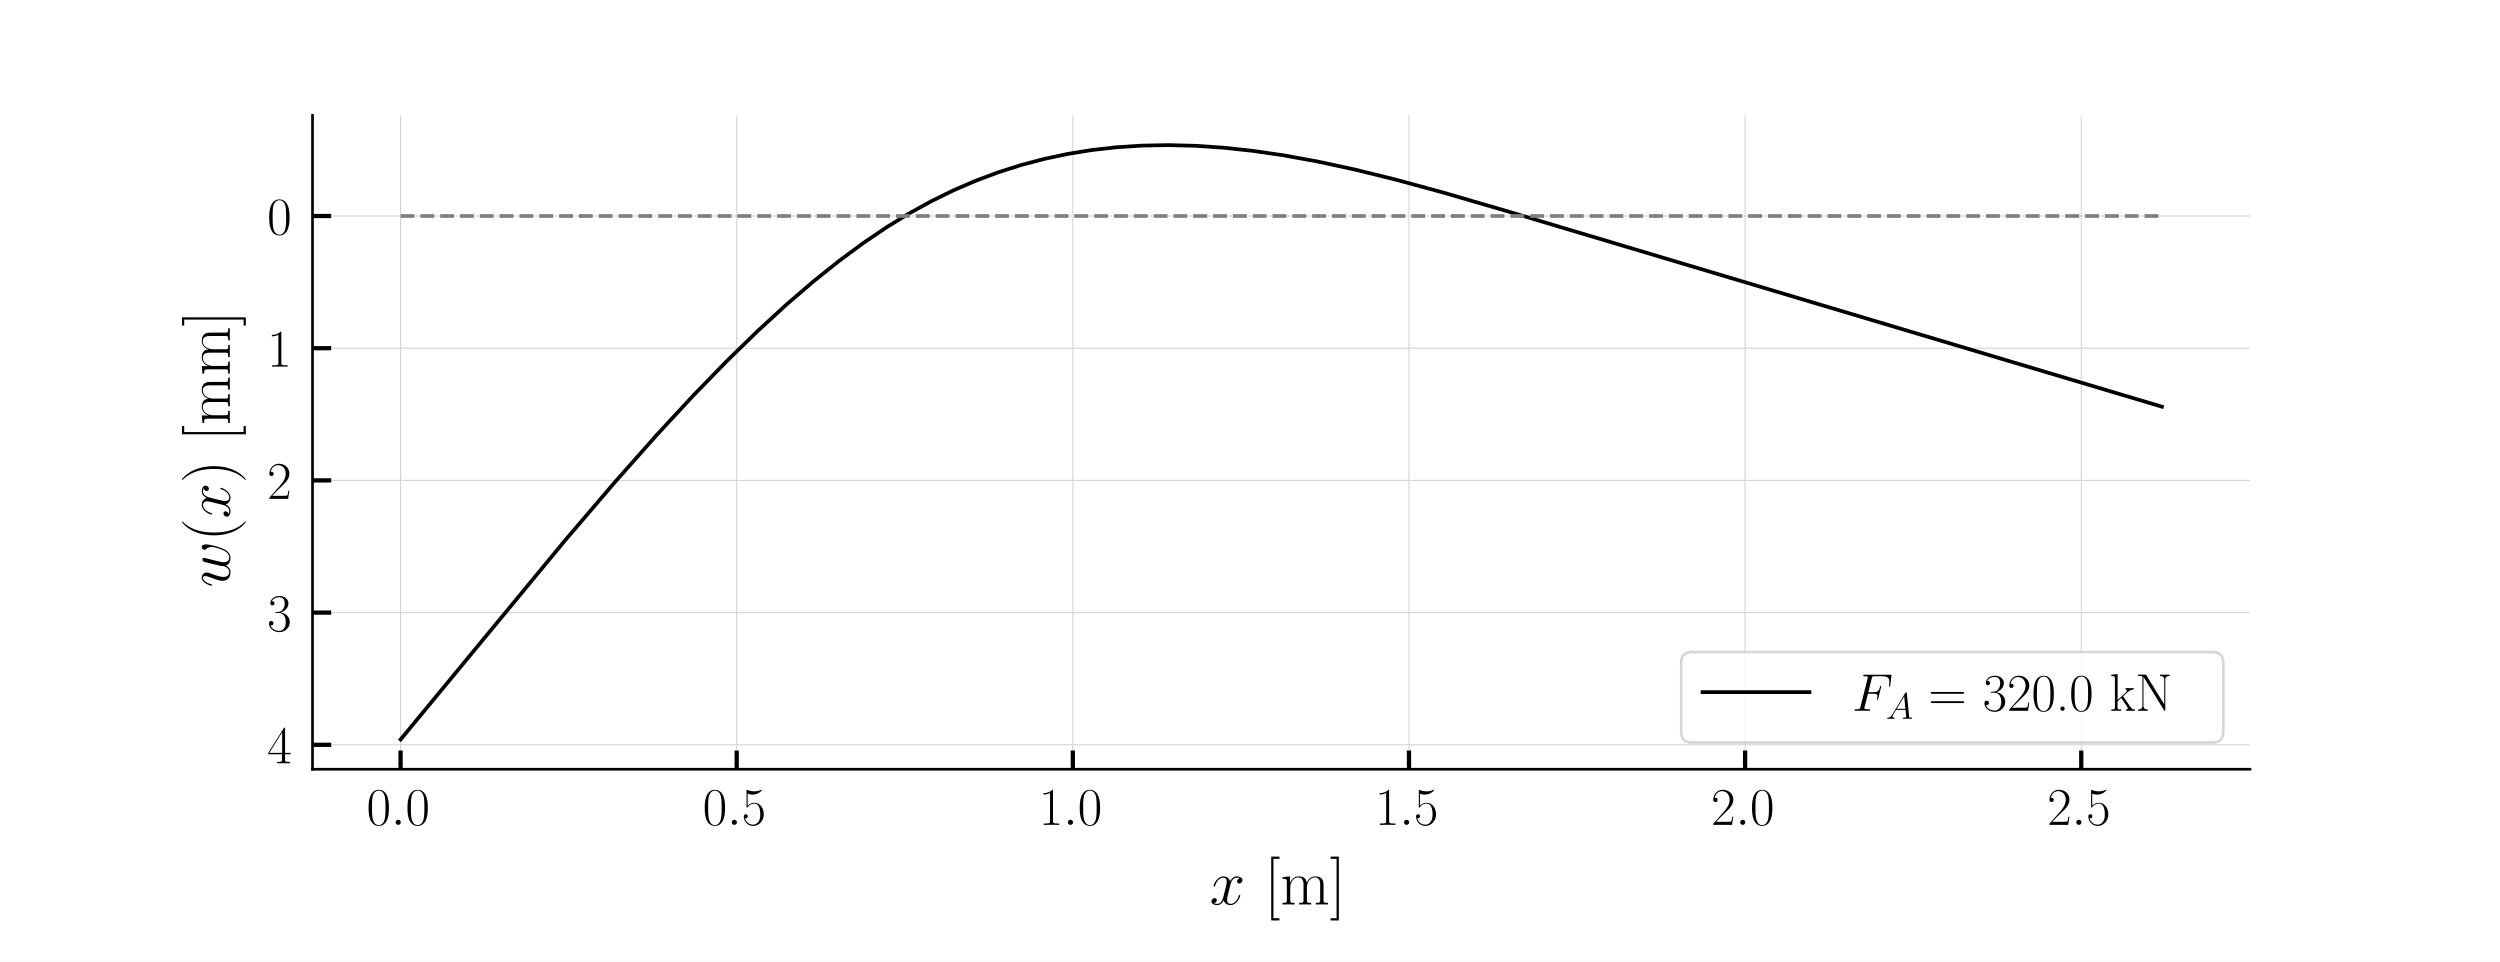
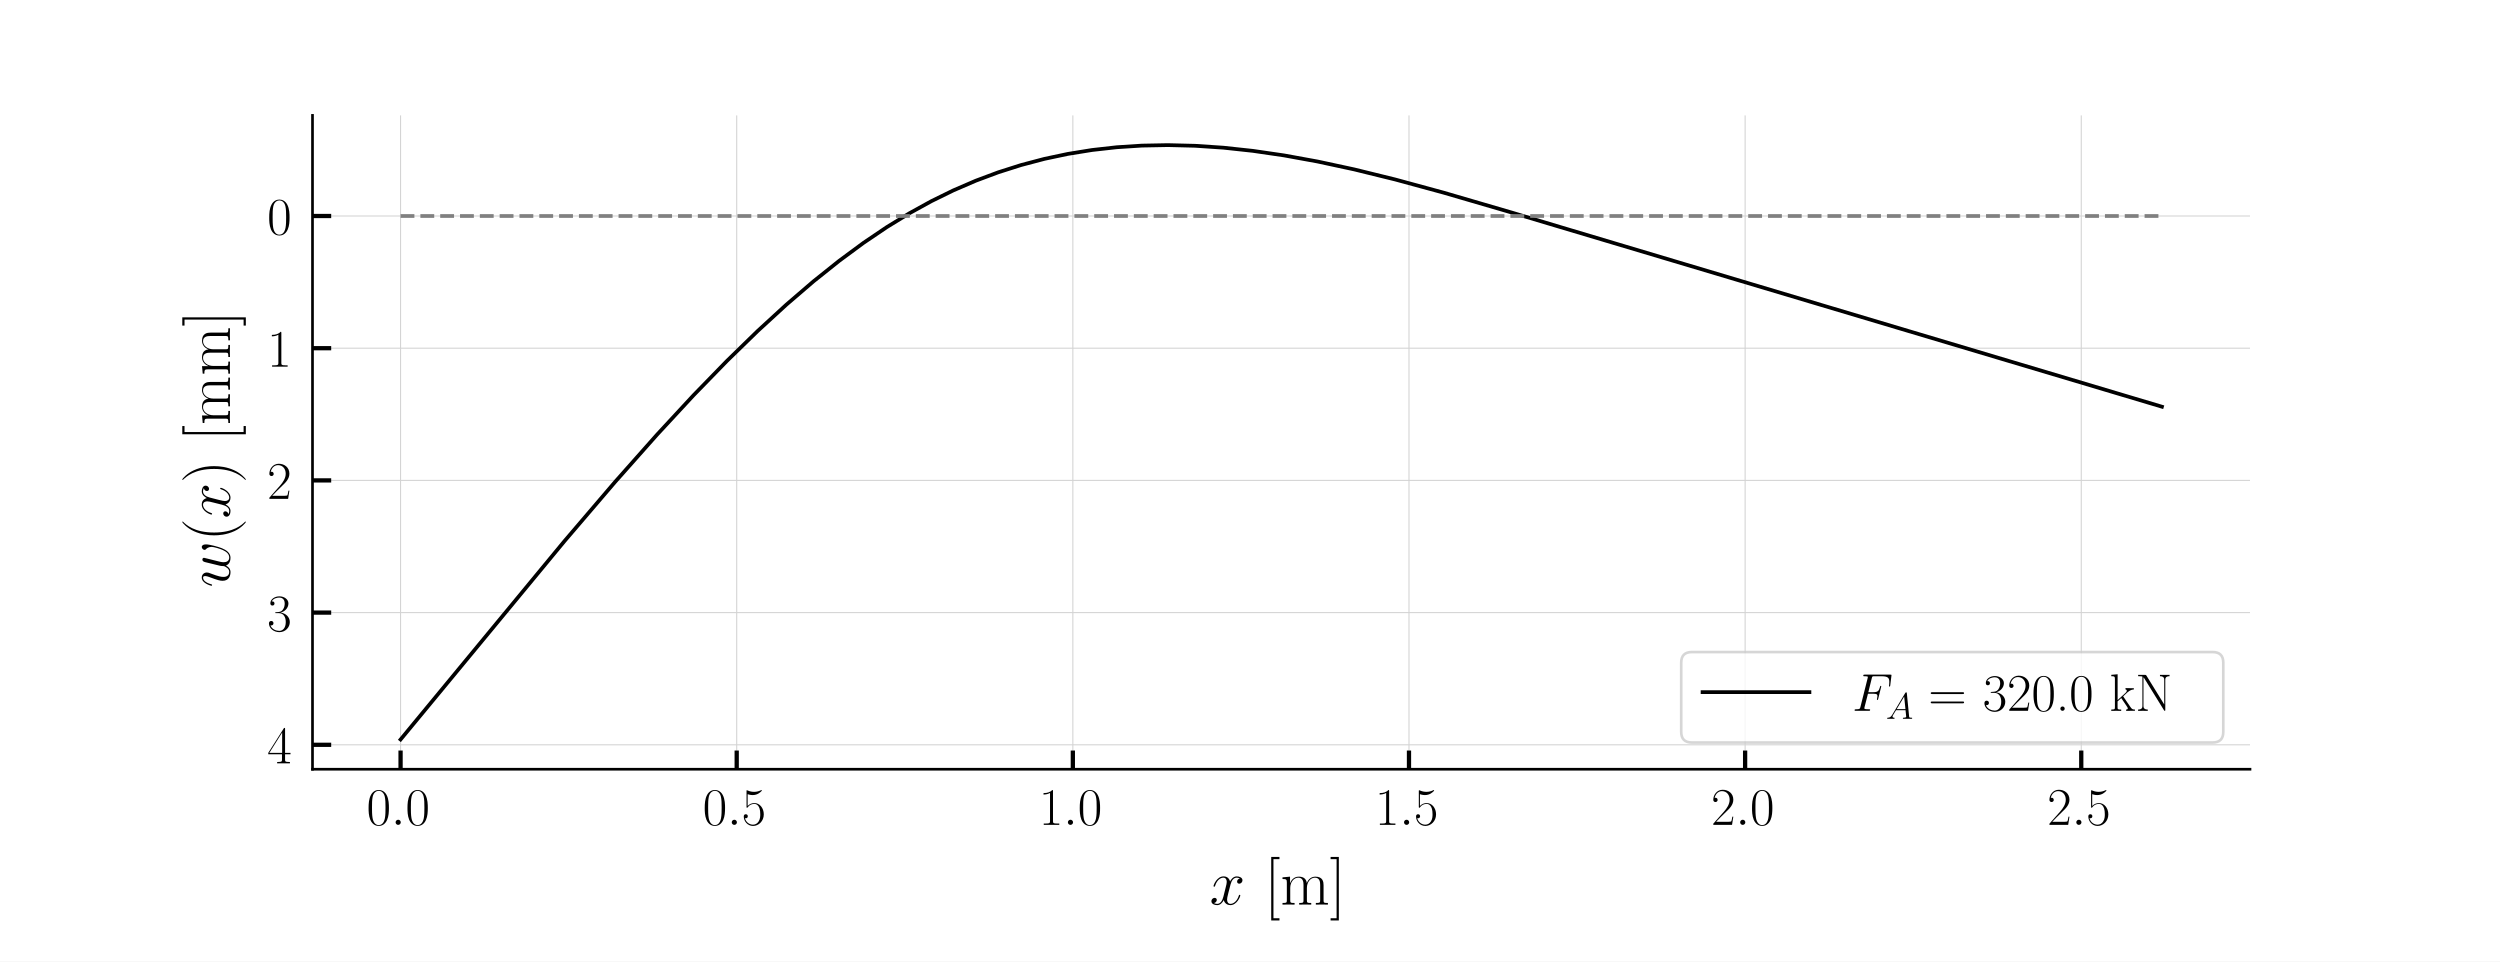
<svg xmlns="http://www.w3.org/2000/svg" xmlns:xlink="http://www.w3.org/1999/xlink" width="468pt" height="180pt" viewBox="0 0 468 180" version="1.1">
  <defs>
    <style type="text/css">*{stroke-linejoin: round; stroke-linecap: butt}</style>
  </defs>
  <g id="figure_1">
    <g id="patch_1">
      <path d="M 0 180  L 468 180  L 468 0  L 0 0  z " style="fill: #ffffff" />
    </g>
    <g id="axes_1">
      <g id="patch_2">
        <path d="M 58.5 144  L 421.2 144  L 421.2 21.6  L 58.5 21.6  z " style="fill: #ffffff" />
      </g>
      <g id="matplotlib.axis_1">
        <g id="xtick_1">
          <g id="line2d_1">
-             <path d="M 74.986 144  L 74.986 21.6  " clip-path="url(#pa9cadb09ca)" style="fill: none; stroke: #d3d3d3; stroke-width: 0.2; stroke-linecap: square" />
+             <path d="M 74.986 144  L 74.986 21.6  " clip-path="url(#p1de45151ec)" style="fill: none; stroke: #d3d3d3; stroke-width: 0.2; stroke-linecap: square" />
          </g>
          <g id="line2d_2">
            <defs>
-               <path id="med591c89a2" d="M 0 0  L 0 -3.5  " style="stroke: #000000; stroke-width: 0.8" />
-             </defs>
-             <g>
-               <use xlink:href="#med591c89a2" x="74.986" y="144" style="stroke: #000000; stroke-width: 0.8" />
+               <path id="md47bb5cf53" d="M 0 0  L 0 -3.5  " style="stroke: #000000; stroke-width: 0.8" />
+             </defs>
+             <g>
+               <use xlink:href="#md47bb5cf53" x="74.986" y="144" style="stroke: #000000; stroke-width: 0.8" />
            </g>
          </g>
          <g id="text_1">
            <g transform="translate(68.62132 154.4185) scale(0.1 -0.1)">
              <defs>
-                 <path id="CMR17-30" d="M 2688 2038  C 2688 2430 2682 3099 2413 3613  C 2176 4063 1798 4224 1466 4224  C 1158 4224 768 4082 525 3620  C 269 3137 243 2539 243 2038  C 243 1671 250 1112 448 623  C 723 -39 1216 -128 1466 -128  C 1760 -128 2208 -7 2470 604  C 2662 1048 2688 1568 2688 2038  z M 1466 -26  C 1056 -26 813 328 723 816  C 653 1196 653 1749 653 2109  C 653 2604 653 3015 736 3407  C 858 3954 1216 4121 1466 4121  C 1728 4121 2067 3947 2189 3420  C 2272 3054 2278 2623 2278 2109  C 2278 1691 2278 1176 2202 797  C 2067 96 1690 -26 1466 -26  z " transform="scale(0.015625)" />
-                 <path id="CMMI12-3a" d="M 1178 307  C 1178 492 1024 620 870 620  C 685 620 557 467 557 313  C 557 128 710 0 864 0  C 1050 0 1178 153 1178 307  z " transform="scale(0.015625)" />
+                 <path id="CMR17-30" d="M 2688 2025  C 2688 2416 2682 3080 2413 3591  C 2176 4039 1798 4198 1466 4198  C 1158 4198 768 4058 525 3597  C 269 3118 243 2524 243 2025  C 243 1661 250 1106 448 619  C 723 -39 1216 -128 1466 -128  C 1760 -128 2208 -7 2470 600  C 2662 1042 2688 1559 2688 2025  z M 1466 -26  C 1056 -26 813 325 723 812  C 653 1188 653 1738 653 2096  C 653 2588 653 2997 736 3387  C 858 3929 1216 4096 1466 4096  C 1728 4096 2067 3923 2189 3400  C 2272 3036 2278 2607 2278 2096  C 2278 1680 2278 1169 2202 792  C 2067 95 1690 -26 1466 -26  z " transform="scale(0.015625)" />
+                 <path id="CMMI12-3a" d="M 1178 307  C 1178 492 1024 619 870 619  C 685 619 557 466 557 313  C 557 128 710 0 864 0  C 1050 0 1178 153 1178 307  z " transform="scale(0.015625)" />
              </defs>
              <use xlink:href="#CMR17-30" transform="scale(0.996264)" />
              <use xlink:href="#CMMI12-3a" transform="translate(45.69048 0) scale(0.996264)" />
              <use xlink:href="#CMR17-30" transform="translate(72.78765 0) scale(0.996264)" />
            </g>
          </g>
        </g>
        <g id="xtick_2">
          <g id="line2d_3">
-             <path d="M 137.911 144  L 137.911 21.6  " clip-path="url(#pa9cadb09ca)" style="fill: none; stroke: #d3d3d3; stroke-width: 0.2; stroke-linecap: square" />
+             <path d="M 137.911 144  L 137.911 21.6  " clip-path="url(#p1de45151ec)" style="fill: none; stroke: #d3d3d3; stroke-width: 0.2; stroke-linecap: square" />
          </g>
          <g id="line2d_4">
            <g>
-               <use xlink:href="#med591c89a2" x="137.911" y="144" style="stroke: #000000; stroke-width: 0.8" />
+               <use xlink:href="#md47bb5cf53" x="137.911" y="144" style="stroke: #000000; stroke-width: 0.8" />
            </g>
          </g>
          <g id="text_2">
            <g transform="translate(131.5464 154.4185) scale(0.1 -0.1)">
              <defs>
-                 <path id="CMR17-35" d="M 730 3750  C 794 3724 1056 3641 1325 3641  C 1920 3641 2246 3961 2432 4140  C 2432 4191 2432 4224 2394 4224  C 2387 4224 2374 4224 2323 4198  C 2099 4102 1837 4032 1517 4032  C 1325 4032 1037 4055 723 4191  C 653 4224 640 4224 634 4224  C 602 4224 595 4217 595 4090  L 595 2231  C 595 2113 595 2080 659 2080  C 691 2080 704 2093 736 2139  C 941 2435 1222 2560 1542 2560  C 1766 2560 2246 2415 2246 1293  C 2246 1087 2246 716 2054 422  C 1894 159 1645 25 1370 25  C 947 25 518 319 403 812  C 429 806 480 793 506 793  C 589 793 749 838 749 1036  C 749 1209 627 1280 506 1280  C 358 1280 262 1190 262 1011  C 262 454 704 -128 1382 -128  C 2042 -128 2669 441 2669 1267  C 2669 2054 2170 2662 1549 2662  C 1222 2662 947 2540 730 2304  L 730 3750  z " transform="scale(0.015625)" />
+                 <path id="CMR17-35" d="M 730 3692  C 794 3666 1056 3584 1325 3584  C 1920 3584 2246 3911 2432 4100  C 2432 4157 2432 4192 2394 4192  C 2387 4192 2374 4192 2323 4163  C 2099 4058 1837 3973 1517 3973  C 1325 3973 1037 3999 723 4139  C 653 4171 640 4171 634 4171  C 602 4171 595 4164 595 4037  L 595 2203  C 595 2089 595 2057 659 2057  C 691 2057 704 2070 736 2114  C 941 2401 1222 2522 1542 2522  C 1766 2522 2246 2382 2246 1289  C 2246 1085 2246 715 2054 421  C 1894 159 1645 25 1370 25  C 947 25 518 320 403 814  C 429 807 480 795 506 795  C 589 795 749 840 749 1038  C 749 1210 627 1280 506 1280  C 358 1280 262 1190 262 1011  C 262 454 704 -128 1382 -128  C 2042 -128 2669 440 2669 1264  C 2669 2030 2170 2624 1549 2624  C 1222 2624 947 2503 730 2274  L 730 3692  z " transform="scale(0.015625)" />
              </defs>
              <use xlink:href="#CMR17-30" transform="scale(0.996264)" />
              <use xlink:href="#CMMI12-3a" transform="translate(45.69048 0) scale(0.996264)" />
              <use xlink:href="#CMR17-35" transform="translate(72.78765 0) scale(0.996264)" />
            </g>
          </g>
        </g>
        <g id="xtick_3">
          <g id="line2d_5">
-             <path d="M 200.836 144  L 200.836 21.6  " clip-path="url(#pa9cadb09ca)" style="fill: none; stroke: #d3d3d3; stroke-width: 0.2; stroke-linecap: square" />
+             <path d="M 200.836 144  L 200.836 21.6  " clip-path="url(#p1de45151ec)" style="fill: none; stroke: #d3d3d3; stroke-width: 0.2; stroke-linecap: square" />
          </g>
          <g id="line2d_6">
            <g>
-               <use xlink:href="#med591c89a2" x="200.836" y="144" style="stroke: #000000; stroke-width: 0.8" />
+               <use xlink:href="#md47bb5cf53" x="200.836" y="144" style="stroke: #000000; stroke-width: 0.8" />
            </g>
          </g>
          <g id="text_3">
            <g transform="translate(194.4714 154.4185) scale(0.1 -0.1)">
              <defs>
-                 <path id="CMR17-31" d="M 1702 4083  C 1702 4217 1696 4224 1606 4224  C 1357 3927 979 3833 621 3820  C 602 3820 570 3820 563 3808  C 557 3795 557 3782 557 3648  C 755 3648 1088 3686 1344 3839  L 1344 467  C 1344 243 1331 166 781 166  L 589 166  L 589 0  C 896 6 1216 12 1523 12  C 1830 12 2150 6 2458 0  L 2458 166  L 2266 166  C 1715 166 1702 236 1702 467  L 1702 4083  z " transform="scale(0.015625)" />
+                 <path id="CMR17-31" d="M 1702 4058  C 1702 4192 1696 4192 1606 4192  C 1357 3916 979 3827 621 3827  C 602 3827 570 3827 563 3808  C 557 3795 557 3782 557 3648  C 755 3648 1088 3686 1344 3839  L 1344 461  C 1344 236 1331 160 781 160  L 589 160  L 589 0  C 896 0 1216 0 1523 0  C 1830 0 2150 0 2458 0  L 2458 160  L 2266 160  C 1715 160 1702 230 1702 458  L 1702 4058  z " transform="scale(0.015625)" />
              </defs>
              <use xlink:href="#CMR17-31" transform="scale(0.996264)" />
              <use xlink:href="#CMMI12-3a" transform="translate(45.69048 0) scale(0.996264)" />
              <use xlink:href="#CMR17-30" transform="translate(72.78765 0) scale(0.996264)" />
            </g>
          </g>
        </g>
        <g id="xtick_4">
          <g id="line2d_7">
-             <path d="M 263.762 144  L 263.762 21.6  " clip-path="url(#pa9cadb09ca)" style="fill: none; stroke: #d3d3d3; stroke-width: 0.2; stroke-linecap: square" />
+             <path d="M 263.762 144  L 263.762 21.6  " clip-path="url(#p1de45151ec)" style="fill: none; stroke: #d3d3d3; stroke-width: 0.2; stroke-linecap: square" />
          </g>
          <g id="line2d_8">
            <g>
-               <use xlink:href="#med591c89a2" x="263.762" y="144" style="stroke: #000000; stroke-width: 0.8" />
+               <use xlink:href="#md47bb5cf53" x="263.762" y="144" style="stroke: #000000; stroke-width: 0.8" />
            </g>
          </g>
          <g id="text_4">
            <g transform="translate(257.3965 154.4185) scale(0.1 -0.1)">
              <use xlink:href="#CMR17-31" transform="scale(0.996264)" />
              <use xlink:href="#CMMI12-3a" transform="translate(45.69048 0) scale(0.996264)" />
              <use xlink:href="#CMR17-35" transform="translate(72.78765 0) scale(0.996264)" />
            </g>
          </g>
        </g>
        <g id="xtick_5">
          <g id="line2d_9">
-             <path d="M 326.687 144  L 326.687 21.6  " clip-path="url(#pa9cadb09ca)" style="fill: none; stroke: #d3d3d3; stroke-width: 0.2; stroke-linecap: square" />
+             <path d="M 326.687 144  L 326.687 21.6  " clip-path="url(#p1de45151ec)" style="fill: none; stroke: #d3d3d3; stroke-width: 0.2; stroke-linecap: square" />
          </g>
          <g id="line2d_10">
            <g>
-               <use xlink:href="#med591c89a2" x="326.687" y="144" style="stroke: #000000; stroke-width: 0.8" />
+               <use xlink:href="#md47bb5cf53" x="326.687" y="144" style="stroke: #000000; stroke-width: 0.8" />
            </g>
          </g>
          <g id="text_5">
            <g transform="translate(320.3215 154.4185) scale(0.1 -0.1)">
              <defs>
-                 <path id="CMR17-32" d="M 2669 990  L 2554 990  C 2490 537 2438 460 2413 422  C 2381 371 1920 371 1830 371  L 602 371  C 832 620 1280 1073 1824 1596  C 2214 1966 2669 2400 2669 3033  C 2669 3788 2067 4224 1395 4224  C 691 4224 262 3603 262 3027  C 262 2777 448 2745 525 2745  C 589 2745 781 2783 781 3007  C 781 3206 614 3264 525 3264  C 486 3264 448 3257 422 3244  C 544 3788 915 4057 1306 4057  C 1862 4057 2227 3616 2227 3033  C 2227 2477 1901 1998 1536 1583  L 262 147  L 262 0  L 2515 0  L 2669 990  z " transform="scale(0.015625)" />
+                 <path id="CMR17-32" d="M 2669 989  L 2554 989  C 2490 536 2438 459 2413 420  C 2381 369 1920 369 1830 369  L 602 369  C 832 619 1280 1072 1824 1597  C 2214 1967 2669 2402 2669 3035  C 2669 3790 2067 4224 1395 4224  C 691 4224 262 3604 262 3030  C 262 2780 448 2748 525 2748  C 589 2748 781 2787 781 3010  C 781 3207 614 3264 525 3264  C 486 3264 448 3258 422 3245  C 544 3790 915 4058 1306 4058  C 1862 4058 2227 3617 2227 3035  C 2227 2479 1901 2000 1536 1584  L 262 146  L 262 0  L 2515 0  L 2669 989  z " transform="scale(0.015625)" />
              </defs>
              <use xlink:href="#CMR17-32" transform="scale(0.996264)" />
              <use xlink:href="#CMMI12-3a" transform="translate(45.69048 0) scale(0.996264)" />
              <use xlink:href="#CMR17-30" transform="translate(72.78765 0) scale(0.996264)" />
            </g>
          </g>
        </g>
        <g id="xtick_6">
          <g id="line2d_11">
-             <path d="M 389.612 144  L 389.612 21.6  " clip-path="url(#pa9cadb09ca)" style="fill: none; stroke: #d3d3d3; stroke-width: 0.2; stroke-linecap: square" />
+             <path d="M 389.612 144  L 389.612 21.6  " clip-path="url(#p1de45151ec)" style="fill: none; stroke: #d3d3d3; stroke-width: 0.2; stroke-linecap: square" />
          </g>
          <g id="line2d_12">
            <g>
-               <use xlink:href="#med591c89a2" x="389.612" y="144" style="stroke: #000000; stroke-width: 0.8" />
+               <use xlink:href="#md47bb5cf53" x="389.612" y="144" style="stroke: #000000; stroke-width: 0.8" />
            </g>
          </g>
          <g id="text_6">
            <g transform="translate(383.2466 154.4185) scale(0.1 -0.1)">
              <use xlink:href="#CMR17-32" transform="scale(0.996264)" />
              <use xlink:href="#CMMI12-3a" transform="translate(45.69048 0) scale(0.996264)" />
              <use xlink:href="#CMR17-35" transform="translate(72.78765 0) scale(0.996264)" />
            </g>
          </g>
        </g>
        <g id="text_7">
          <g transform="translate(226.4438 169.3221) scale(0.12 -0.12)">
            <defs>
-               <path id="CMMI12-78" d="M 3034 2624  C 2829 2585 2752 2431 2752 2310  C 2752 2156 2874 2105 2963 2105  C 3155 2105 3290 2271 3290 2444  C 3290 2694 2982 2816 2714 2816  C 2323 2816 2106 2451 2048 2329  C 1901 2790 1504 2816 1389 2816  C 736 2816 390 1993 390 1849  C 390 1823 416 1790 461 1790  C 512 1790 525 1829 538 1855  C 755 2572 1184 2687 1370 2687  C 1658 2687 1715 2438 1715 2284  C 1715 2143 1677 1993 1600 1678  L 1382 778  C 1286 390 1101 64 762 64  C 730 64 570 64 435 126  C 666 166 717 358 717 435  C 717 563 621 640 499 640  C 346 640 179 505 179 300  C 179 57 480 -64 755 -64  C 1062 -64 1280 153 1414 415  C 1517 64 1837 -64 2074 -64  C 2726 -64 3072 751 3072 896  C 3072 929 3046 955 3008 955  C 2950 955 2944 922 2925 870  C 2752 300 2381 64 2093 64  C 1869 64 1747 204 1747 467  C 1747 607 1773 712 1875 1146  L 2099 2039  C 2195 2425 2413 2687 2707 2687  C 2720 2687 2899 2687 3034 2624  z " transform="scale(0.015625)" />
-               <path id="CMR17-5b" d="M 1504 -1600  L 1504 -1376  L 902 -1376  L 902 4575  L 1504 4575  L 1504 4800  L 678 4800  L 678 -1600  L 1504 -1600  z " transform="scale(0.015625)" />
-               <path id="CMR17-6d" d="M 4326 1954  C 4326 2276 4269 2816 3507 2816  C 3072 2816 2771 2520 2656 2173  L 2650 2173  C 2573 2700 2195 2816 1837 2816  C 1331 2816 1069 2424 973 2166  L 966 2166  L 966 2816  L 211 2745  L 211 2578  C 589 2578 646 2540 646 2231  L 646 443  C 646 198 621 166 211 166  L 211 0  C 365 12 646 12 813 12  C 979 12 1267 12 1421 0  L 1421 166  C 1011 166 986 192 986 443  L 986 1678  C 986 2269 1344 2713 1792 2713  C 2266 2713 2317 2289 2317 1980  L 2317 443  C 2317 198 2291 166 1882 166  L 1882 0  C 2035 12 2317 12 2483 12  C 2650 12 2938 12 3091 0  L 3091 166  C 2682 166 2656 192 2656 443  L 2656 1678  C 2656 2269 3014 2713 3462 2713  C 3936 2713 3987 2289 3987 1980  L 3987 443  C 3987 198 3962 166 3552 166  L 3552 0  C 3706 12 3987 12 4154 12  C 4320 12 4608 12 4762 0  L 4762 166  C 4352 166 4326 192 4326 443  L 4326 1954  z " transform="scale(0.015625)" />
-               <path id="CMR17-5d" d="M 915 4800  L 90 4800  L 90 4575  L 691 4575  L 691 -1376  L 90 -1376  L 90 -1600  L 915 -1600  L 915 4800  z " transform="scale(0.015625)" />
+               <path id="CMMI12-78" d="M 3034 2606  C 2829 2567 2752 2414 2752 2293  C 2752 2139 2874 2088 2963 2088  C 3155 2088 3290 2254 3290 2427  C 3290 2695 2982 2816 2714 2816  C 2323 2816 2106 2433 2048 2312  C 1901 2816 1504 2816 1389 2816  C 736 2816 390 1980 390 1839  C 390 1814 416 1782 461 1782  C 512 1782 525 1820 538 1846  C 755 2555 1184 2689 1370 2689  C 1658 2689 1715 2420 1715 2267  C 1715 2127 1677 1980 1600 1673  L 1382 798  C 1286 415 1101 64 762 64  C 730 64 570 64 435 147  C 666 192 717 383 717 460  C 717 588 621 664 499 664  C 346 664 179 530 179 326  C 179 57 480 -64 755 -64  C 1062 -64 1280 179 1414 441  C 1517 64 1837 -64 2074 -64  C 2726 -64 3072 773 3072 913  C 3072 945 3046 971 3008 971  C 2950 971 2944 939 2925 888  C 2752 326 2381 64 2093 64  C 1869 64 1747 230 1747 492  C 1747 632 1773 734 1875 1156  L 2099 2024  C 2195 2408 2413 2689 2707 2689  C 2720 2689 2899 2689 3034 2606  z " transform="scale(0.015625)" />
+               <path id="CMR17-5b" d="M 1504 -1600  L 1504 -1377  L 902 -1377  L 902 4544  L 1504 4544  L 1504 4767  L 678 4767  L 678 -1600  L 1504 -1600  z " transform="scale(0.015625)" />
+               <path id="CMR17-6d" d="M 4326 1933  C 4326 2252 4269 2790 3507 2790  C 3072 2790 2771 2496 2656 2151  L 2650 2151  C 2573 2676 2195 2790 1837 2790  C 1331 2790 1069 2400 973 2144  L 966 2144  L 966 2790  L 211 2720  L 211 2554  C 589 2554 646 2515 646 2208  L 646 428  C 646 184 621 153 211 153  L 211 -13  C 365 0 646 0 813 0  C 979 0 1267 0 1421 -13  L 1421 153  C 1011 153 986 178 986 428  L 986 1658  C 986 2247 1344 2688 1792 2688  C 2266 2688 2317 2266 2317 1958  L 2317 428  C 2317 184 2291 153 1882 153  L 1882 -13  C 2035 0 2317 0 2483 0  C 2650 0 2938 0 3091 -13  L 3091 153  C 2682 153 2656 178 2656 428  L 2656 1658  C 2656 2247 3014 2688 3462 2688  C 3936 2688 3987 2266 3987 1958  L 3987 428  C 3987 184 3962 153 3552 153  L 3552 -13  C 3706 0 3987 0 4154 0  C 4320 0 4608 0 4762 -13  L 4762 153  C 4352 153 4326 178 4326 428  L 4326 1933  z " transform="scale(0.015625)" />
+               <path id="CMR17-5d" d="M 915 4767  L 90 4767  L 90 4544  L 691 4544  L 691 -1377  L 90 -1377  L 90 -1600  L 915 -1600  L 915 4767  z " transform="scale(0.015625)" />
            </defs>
            <use xlink:href="#CMMI12-78" transform="scale(0.996264)" />
            <use xlink:href="#CMR17-5b" transform="translate(85.51003 0) scale(0.996264)" />
            <use xlink:href="#CMR17-6d" transform="translate(110.3811 0) scale(0.996264)" />
            <use xlink:href="#CMR17-5d" transform="translate(187.3007 0) scale(0.996264)" />
          </g>
        </g>
      </g>
      <g id="matplotlib.axis_2">
        <g id="ytick_1">
          <g id="line2d_13">
-             <path d="M 58.5 40.433  L 421.2 40.433  " clip-path="url(#pa9cadb09ca)" style="fill: none; stroke: #d3d3d3; stroke-width: 0.2; stroke-linecap: square" />
+             <path d="M 58.5 40.433  L 421.2 40.433  " clip-path="url(#p1de45151ec)" style="fill: none; stroke: #d3d3d3; stroke-width: 0.2; stroke-linecap: square" />
          </g>
          <g id="line2d_14">
            <defs>
-               <path id="mcdc10af8f8" d="M 0 0  L 3.5 0  " style="stroke: #000000; stroke-width: 0.8" />
-             </defs>
-             <g>
-               <use xlink:href="#mcdc10af8f8" x="58.5" y="40.433" style="stroke: #000000; stroke-width: 0.8" />
+               <path id="mf70f5b2e3e" d="M 0 0  L 3.5 0  " style="stroke: #000000; stroke-width: 0.8" />
+             </defs>
+             <g>
+               <use xlink:href="#mf70f5b2e3e" x="58.5" y="40.433" style="stroke: #000000; stroke-width: 0.8" />
            </g>
          </g>
          <g id="text_8">
            <g transform="translate(50.01866 43.8924) scale(0.1 -0.1)">
              <use xlink:href="#CMR17-30" transform="scale(0.996264)" />
            </g>
          </g>
        </g>
        <g id="ytick_2">
          <g id="line2d_15">
-             <path d="M 58.5 65.183  L 421.2 65.183  " clip-path="url(#pa9cadb09ca)" style="fill: none; stroke: #d3d3d3; stroke-width: 0.2; stroke-linecap: square" />
+             <path d="M 58.5 65.183  L 421.2 65.183  " clip-path="url(#p1de45151ec)" style="fill: none; stroke: #d3d3d3; stroke-width: 0.2; stroke-linecap: square" />
          </g>
          <g id="line2d_16">
            <g>
-               <use xlink:href="#mcdc10af8f8" x="58.5" y="65.183" style="stroke: #000000; stroke-width: 0.8" />
+               <use xlink:href="#mf70f5b2e3e" x="58.5" y="65.183" style="stroke: #000000; stroke-width: 0.8" />
            </g>
          </g>
          <g id="text_9">
            <g transform="translate(50.01866 68.64187) scale(0.1 -0.1)">
              <use xlink:href="#CMR17-31" transform="scale(0.996264)" />
            </g>
          </g>
        </g>
        <g id="ytick_3">
          <g id="line2d_17">
-             <path d="M 58.5 89.932  L 421.2 89.932  " clip-path="url(#pa9cadb09ca)" style="fill: none; stroke: #d3d3d3; stroke-width: 0.2; stroke-linecap: square" />
+             <path d="M 58.5 89.932  L 421.2 89.932  " clip-path="url(#p1de45151ec)" style="fill: none; stroke: #d3d3d3; stroke-width: 0.2; stroke-linecap: square" />
          </g>
          <g id="line2d_18">
            <g>
-               <use xlink:href="#mcdc10af8f8" x="58.5" y="89.932" style="stroke: #000000; stroke-width: 0.8" />
+               <use xlink:href="#mf70f5b2e3e" x="58.5" y="89.932" style="stroke: #000000; stroke-width: 0.8" />
            </g>
          </g>
          <g id="text_10">
            <g transform="translate(50.01866 93.39135) scale(0.1 -0.1)">
              <use xlink:href="#CMR17-32" transform="scale(0.996264)" />
            </g>
          </g>
        </g>
        <g id="ytick_4">
          <g id="line2d_19">
-             <path d="M 58.5 114.682  L 421.2 114.682  " clip-path="url(#pa9cadb09ca)" style="fill: none; stroke: #d3d3d3; stroke-width: 0.2; stroke-linecap: square" />
+             <path d="M 58.5 114.682  L 421.2 114.682  " clip-path="url(#p1de45151ec)" style="fill: none; stroke: #d3d3d3; stroke-width: 0.2; stroke-linecap: square" />
          </g>
          <g id="line2d_20">
            <g>
-               <use xlink:href="#mcdc10af8f8" x="58.5" y="114.682" style="stroke: #000000; stroke-width: 0.8" />
+               <use xlink:href="#mf70f5b2e3e" x="58.5" y="114.682" style="stroke: #000000; stroke-width: 0.8" />
            </g>
          </g>
          <g id="text_11">
            <g transform="translate(50.01866 118.1408) scale(0.1 -0.1)">
              <defs>
-                 <path id="CMR17-33" d="M 1414 2176  C 1984 2176 2234 1673 2234 1094  C 2234 322 1824 25 1453 25  C 1114 25 563 193 390 691  C 422 678 454 678 486 678  C 640 678 755 780 755 947  C 755 1132 614 1216 486 1216  C 378 1216 211 1164 211 927  C 211 335 787 -128 1466 -128  C 2176 -128 2720 432 2720 1087  C 2720 1718 2208 2176 1600 2246  C 2086 2347 2554 2776 2554 3353  C 2554 3856 2048 4224 1472 4224  C 890 4224 378 3862 378 3347  C 378 3123 544 3084 627 3084  C 762 3084 877 3167 877 3334  C 877 3500 762 3584 627 3584  C 602 3584 570 3584 544 3571  C 730 3999 1235 4076 1459 4076  C 1683 4076 2106 3966 2106 3347  C 2106 3167 2080 2851 1862 2574  C 1670 2329 1453 2316 1242 2297  C 1210 2297 1062 2284 1037 2284  C 992 2278 966 2272 966 2227  C 966 2182 973 2176 1101 2176  L 1414 2176  z " transform="scale(0.015625)" />
+                 <path id="CMR17-33" d="M 1414 2157  C 1984 2157 2234 1662 2234 1090  C 2234 320 1824 25 1453 25  C 1114 25 563 194 390 693  C 422 680 454 680 486 680  C 640 680 755 782 755 948  C 755 1133 614 1216 486 1216  C 378 1216 211 1165 211 926  C 211 335 787 -128 1466 -128  C 2176 -128 2720 430 2720 1085  C 2720 1707 2208 2157 1600 2227  C 2086 2328 2554 2756 2554 3329  C 2554 3820 2048 4179 1472 4179  C 890 4179 378 3829 378 3329  C 378 3110 544 3072 627 3072  C 762 3072 877 3155 877 3321  C 877 3486 762 3569 627 3569  C 602 3569 570 3569 544 3557  C 730 3959 1235 4032 1459 4032  C 1683 4032 2106 3925 2106 3320  C 2106 3143 2080 2828 1862 2550  C 1670 2304 1453 2304 1242 2284  C 1210 2284 1062 2269 1037 2269  C 992 2263 966 2257 966 2208  C 966 2163 973 2157 1101 2157  L 1414 2157  z " transform="scale(0.015625)" />
              </defs>
              <use xlink:href="#CMR17-33" transform="scale(0.996264)" />
            </g>
          </g>
        </g>
        <g id="ytick_5">
          <g id="line2d_21">
-             <path d="M 58.5 139.431  L 421.2 139.431  " clip-path="url(#pa9cadb09ca)" style="fill: none; stroke: #d3d3d3; stroke-width: 0.2; stroke-linecap: square" />
+             <path d="M 58.5 139.431  L 421.2 139.431  " clip-path="url(#p1de45151ec)" style="fill: none; stroke: #d3d3d3; stroke-width: 0.2; stroke-linecap: square" />
          </g>
          <g id="line2d_22">
            <g>
-               <use xlink:href="#mcdc10af8f8" x="58.5" y="139.431" style="stroke: #000000; stroke-width: 0.8" />
+               <use xlink:href="#mf70f5b2e3e" x="58.5" y="139.431" style="stroke: #000000; stroke-width: 0.8" />
            </g>
          </g>
          <g id="text_12">
            <g transform="translate(50.01866 142.8903) scale(0.1 -0.1)">
              <defs>
-                 <path id="CMR17-34" d="M 2150 4147  C 2150 4281 2144 4288 2029 4288  L 128 1254  L 128 1088  L 1779 1088  L 1779 460  C 1779 230 1766 166 1318 166  L 1197 166  L 1197 0  C 1402 12 1747 12 1965 12  C 2182 12 2528 12 2733 0  L 2733 166  L 2611 166  C 2163 166 2150 230 2150 460  L 2150 1088  L 2803 1088  L 2803 1254  L 2150 1254  L 2150 4147  z M 1798 3723  L 1798 1254  L 256 1254  L 1798 3723  z " transform="scale(0.015625)" />
+                 <path id="CMR17-34" d="M 2150 4122  C 2150 4256 2144 4256 2029 4256  L 128 1254  L 128 1088  L 1779 1088  L 1779 457  C 1779 224 1766 160 1318 160  L 1197 160  L 1197 0  C 1402 0 1747 0 1965 0  C 2182 0 2528 0 2733 0  L 2733 160  L 2611 160  C 2163 160 2150 224 2150 457  L 2150 1088  L 2803 1088  L 2803 1254  L 2150 1254  L 2150 4122  z M 1798 3703  L 1798 1254  L 256 1254  L 1798 3703  z " transform="scale(0.015625)" />
              </defs>
              <use xlink:href="#CMR17-34" transform="scale(0.996264)" />
            </g>
          </g>
        </g>
        <g id="text_13">
          <g transform="translate(43.02987 109.9808) rotate(-90) scale(0.12 -0.12)">
            <defs>
-               <path id="CMMI12-77" d="M 2202 389  C 2342 6 2739 -64 2982 -64  C 3469 -64 3757 357 3936 798  C 4083 1168 4320 2011 4320 2388  C 4320 2777 4122 2816 4064 2816  C 3910 2816 3770 2662 3770 2534  C 3770 2458 3814 2413 3846 2388  C 3904 2330 4070 2158 4070 1826  C 4070 1609 3891 1008 3757 708  C 3578 319 3341 64 3008 64  C 2650 64 2534 332 2534 625  C 2534 810 2592 1034 2618 1142  L 2886 2215  C 2918 2343 2976 2566 2976 2591  C 2976 2687 2899 2752 2803 2752  C 2618 2752 2573 2591 2534 2438  C 2470 2189 2202 1110 2176 970  C 2150 861 2150 791 2150 651  C 2150 498 1946 255 1939 242  C 1869 172 1766 64 1568 64  C 1062 64 1062 542 1062 651  C 1062 855 1107 1136 1395 1896  C 1472 2094 1504 2177 1504 2305  C 1504 2573 1312 2816 998 2816  C 410 2816 173 1890 173 1838  C 173 1813 198 1781 243 1781  C 301 1781 307 1807 333 1896  C 493 2458 742 2687 979 2687  C 1043 2687 1146 2681 1146 2477  C 1146 2445 1146 2311 1037 2030  C 736 1232 672 970 672 728  C 672 57 1222 -64 1549 -64  C 1658 -64 1946 -64 2202 389  z " transform="scale(0.015625)" />
-               <path id="CMR17-28" d="M 1958 -1562  C 1958 -1556 1958 -1543 1939 -1524  C 1645 -1223 858 -403 858 1596  C 858 3595 1632 4408 1946 4729  C 1946 4735 1958 4748 1958 4767  C 1958 4787 1939 4800 1914 4800  C 1843 4800 1299 4325 986 3620  C 666 2909 576 2218 576 1603  C 576 1141 621 360 1005 -467  C 1312 -1133 1837 -1600 1914 -1600  C 1946 -1600 1958 -1588 1958 -1562  z " transform="scale(0.015625)" />
-               <path id="CMR17-29" d="M 1683 1596  C 1683 2057 1638 2839 1254 3665  C 947 4332 422 4800 346 4800  C 326 4800 301 4793 301 4761  C 301 4748 307 4742 314 4729  C 621 4408 1402 3595 1402 1603  C 1402 -396 627 -1210 314 -1530  C 307 -1543 301 -1549 301 -1562  C 301 -1594 326 -1600 346 -1600  C 416 -1600 960 -1127 1274 -422  C 1594 289 1683 981 1683 1596  z " transform="scale(0.015625)" />
+               <path id="CMMI12-77" d="M 2202 390  C 2342 6 2739 -64 2982 -64  C 3469 -64 3757 358 3936 798  C 4083 1169 4320 2012 4320 2389  C 4320 2778 4122 2816 4064 2816  C 3910 2816 3770 2663 3770 2535  C 3770 2459 3814 2414 3846 2389  C 3904 2331 4070 2159 4070 1827  C 4070 1609 3891 1009 3757 709  C 3578 319 3341 64 3008 64  C 2650 64 2534 332 2534 626  C 2534 811 2592 1035 2618 1143  L 2886 2216  C 2918 2344 2976 2567 2976 2593  C 2976 2689 2899 2753 2803 2753  C 2618 2753 2573 2593 2534 2440  C 2470 2191 2202 1111 2176 971  C 2150 862 2150 792 2150 651  C 2150 498 1946 255 1939 243  C 1869 172 1766 64 1568 64  C 1062 64 1062 543 1062 651  C 1062 856 1107 1137 1395 1897  C 1472 2095 1504 2178 1504 2305  C 1504 2574 1312 2816 998 2816  C 410 2816 173 1890 173 1839  C 173 1814 198 1782 243 1782  C 301 1782 307 1807 333 1896  C 493 2454 742 2682 979 2682  C 1043 2682 1146 2682 1146 2478  C 1146 2446 1146 2312 1037 2031  C 736 1233 672 971 672 728  C 672 57 1222 -64 1549 -64  C 1658 -64 1946 -64 2202 390  z " transform="scale(0.015625)" />
+               <path id="CMR17-28" d="M 1958 -1561  C 1958 -1555 1958 -1542 1939 -1523  C 1645 -1224 858 -407 858 1581  C 858 3569 1632 4379 1946 4697  C 1946 4704 1958 4717 1958 4736  C 1958 4755 1939 4768 1914 4768  C 1843 4768 1299 4296 986 3594  C 666 2887 576 2199 576 1588  C 576 1128 621 351 1005 -471  C 1312 -1135 1837 -1600 1914 -1600  C 1946 -1600 1958 -1587 1958 -1561  z " transform="scale(0.015625)" />
+               <path id="CMR17-29" d="M 1683 1581  C 1683 2040 1638 2817 1254 3639  C 947 4303 422 4768 346 4768  C 326 4768 301 4761 301 4729  C 301 4717 307 4710 314 4697  C 621 4378 1402 3568 1402 1584  C 1402 -407 627 -1217 314 -1537  C 307 -1549 301 -1556 301 -1568  C 301 -1600 326 -1600 346 -1600  C 416 -1600 960 -1128 1274 -426  C 1594 281 1683 969 1683 1581  z " transform="scale(0.015625)" />
            </defs>
            <use xlink:href="#CMMI12-77" transform="scale(0.996264)" />
            <use xlink:href="#CMR17-28" transform="translate(72.41291 0.003177) scale(0.996264)" />
            <use xlink:href="#CMMI12-78" transform="translate(107.6937 0) scale(0.996264)" />
            <use xlink:href="#CMR17-29" transform="translate(163.1277 0.003177) scale(0.996264)" />
            <use xlink:href="#CMR17-5b" transform="translate(228.4845 0) scale(0.996264)" />
            <use xlink:href="#CMR17-6d" transform="translate(253.3555 0) scale(0.996264)" />
            <use xlink:href="#CMR17-6d" transform="translate(330.2751 0) scale(0.996264)" />
            <use xlink:href="#CMR17-5d" transform="translate(407.1947 0) scale(0.996264)" />
          </g>
        </g>
      </g>
      <g id="line2d_23">
-         <path d="M 74.986 138.436  L 105.659 101.308  L 115.141 90.218  L 122.974 81.392  L 129.817 74.005  L 136.084 67.563  L 141.855 61.943  L 147.215 57.026  L 152.327 52.635  L 157.109 48.815  L 161.644 45.468  L 166.014 42.515  L 170.219 39.936  L 174.342 37.664  L 178.464 35.642  L 182.669 33.828  L 186.874 32.256  L 191.162 30.892  L 195.532 29.738  L 199.902 28.812  L 204.437 28.08  L 209.054 27.563  L 213.754 27.258  L 218.618 27.164  L 223.731 27.291  L 229.008 27.646  L 234.532 28.241  L 240.386 29.095  L 246.652 30.236  L 253.496 31.71  L 261.164 33.595  L 270.234 36.063  L 283.014 39.795  L 396.221 73.6  L 404.714 76.136  L 404.714 76.136  " clip-path="url(#pa9cadb09ca)" style="fill: none; stroke: #000000; stroke-width: 0.7; stroke-linecap: square" />
+         <path d="M 74.986 138.436  L 105.659 101.308  L 115.141 90.218  L 122.974 81.392  L 129.817 74.005  L 136.084 67.563  L 141.855 61.943  L 147.215 57.026  L 152.327 52.635  L 157.109 48.815  L 161.644 45.468  L 166.014 42.515  L 170.219 39.936  L 174.342 37.664  L 178.464 35.642  L 182.669 33.828  L 186.874 32.256  L 191.162 30.892  L 195.532 29.738  L 199.902 28.812  L 204.437 28.08  L 209.054 27.563  L 213.754 27.258  L 218.618 27.164  L 223.731 27.291  L 229.008 27.646  L 234.532 28.241  L 240.386 29.095  L 246.652 30.236  L 253.496 31.71  L 261.164 33.595  L 270.234 36.063  L 283.014 39.795  L 396.221 73.6  L 404.714 76.136  L 404.714 76.136  " clip-path="url(#p1de45151ec)" style="fill: none; stroke: #000000; stroke-width: 0.7; stroke-linecap: square" />
      </g>
      <g id="line2d_24">
-         <path d="M 74.986 40.433  L 404.714 40.433  L 404.714 40.433  " clip-path="url(#pa9cadb09ca)" style="fill: none; stroke-dasharray: 2.59,1.12; stroke-dashoffset: 0; stroke: #808080; stroke-width: 0.7" />
+         <path d="M 74.986 40.433  L 404.714 40.433  L 404.714 40.433  " clip-path="url(#p1de45151ec)" style="fill: none; stroke-dasharray: 2.59,1.12; stroke-dashoffset: 0; stroke: #808080; stroke-width: 0.7" />
      </g>
      <g id="patch_3">
        <path d="M 58.5 144  L 58.5 21.6  " style="fill: none; stroke: #000000; stroke-width: 0.5; stroke-linejoin: miter; stroke-linecap: square" />
      </g>
      <g id="patch_4">
        <path d="M 58.5 144  L 421.2 144  " style="fill: none; stroke: #000000; stroke-width: 0.5; stroke-linejoin: miter; stroke-linecap: square" />
      </g>
      <g id="legend_1">
        <g id="patch_5">
          <path d="M 316.723 139  L 414.2 139  Q 416.2 139 416.2 137  L 416.2 124.063  Q 416.2 122.063 414.2 122.063  L 316.723 122.063  Q 314.723 122.063 314.723 124.063  L 314.723 137  Q 314.723 139 316.723 139  z " style="fill: #ffffff; opacity: 0.8; stroke: #cccccc; stroke-width: 0.5; stroke-linejoin: miter" />
        </g>
        <g id="line2d_25">
          <path d="M 318.723 129.563  L 328.723 129.563  L 338.723 129.563  " style="fill: none; stroke: #000000; stroke-width: 0.7; stroke-linecap: square" />
        </g>
        <g id="text_14">
          <g transform="translate(346.7232 133.0628) scale(0.1 -0.1)">
            <defs>
-               <path id="CMMI12-46" d="M 1901 2054  L 2515 2054  C 3002 2054 3040 1947 3040 1764  C 3040 1683 3027 1595 2995 1456  C 2982 1431 2976 1399 2976 1387  C 2976 1343 3002 1318 3046 1318  C 3098 1318 3104 1343 3130 1444  L 3501 2929  C 3501 2955 3482 2993 3437 2993  C 3379 2993 3373 2968 3347 2858  C 3213 2375 3085 2240 2528 2240  L 1946 2240  L 2362 3908  C 2419 4134 2432 4153 2694 4153  L 3552 4153  C 4352 4153 4467 3915 4467 3457  C 4467 3419 4467 3277 4448 3109  C 4442 3084 4429 3000 4429 2974  C 4429 2922 4461 2903 4499 2903  C 4544 2903 4570 2929 4582 3045  L 4717 4172  C 4717 4191 4730 4255 4730 4268  C 4730 4339 4672 4339 4557 4339  L 1523 4339  C 1402 4339 1338 4339 1338 4223  C 1338 4153 1382 4153 1491 4153  C 1888 4153 1888 4108 1888 4037  C 1888 4005 1882 3979 1862 3908  L 998 468  C 941 248 928 185 480 185  C 358 185 294 185 294 70  C 294 0 352 0 390 0  C 512 0 640 12 762 12  L 1594 12  C 1734 12 1888 0 2029 0  C 2086 0 2163 0 2163 115  C 2163 185 2125 185 1984 185  C 1478 185 1466 229 1466 324  C 1466 355 1478 405 1491 449  L 1901 2054  z " transform="scale(0.015625)" />
-               <path id="CMMI12-41" d="M 1088 720  C 864 335 646 205 339 185  C 269 179 218 179 218 64  C 218 25 250 0 294 0  C 410 0 698 12 813 12  C 998 12 1203 0 1382 0  C 1421 0 1498 0 1498 121  C 1498 179 1446 185 1408 185  C 1261 198 1139 250 1139 407  C 1139 498 1178 570 1261 714  L 1747 1536  L 3379 1536  C 3386 1477 3386 1425 3392 1366  C 3411 1196 3488 518 3488 394  C 3488 198 3162 185 3059 185  C 2989 185 2918 185 2918 70  C 2918 0 2976 0 3014 0  C 3123 0 3251 12 3360 12  L 3725 12  C 4115 12 4397 0 4403 0  C 4448 0 4518 0 4518 121  C 4518 185 4461 185 4365 185  C 4013 185 4006 244 3987 440  L 3597 4403  C 3584 4531 3558 4544 3488 4544  C 3424 4544 3386 4531 3328 4435  L 1088 720  z M 1856 1721  L 3142 3831  L 3360 1721  L 1856 1721  z " transform="scale(0.015625)" />
-               <path id="CMR17-3d" d="M 4115 2048  C 4211 2048 4307 2048 4307 2156  C 4307 2272 4198 2272 4090 2272  L 512 2272  C 403 2272 294 2272 294 2156  C 294 2048 390 2048 486 2048  L 4115 2048  z M 4090 927  C 4198 927 4307 927 4307 1043  C 4307 1152 4211 1152 4115 1152  L 486 1152  C 390 1152 294 1152 294 1043  C 294 927 403 927 512 927  L 4090 927  z " transform="scale(0.015625)" />
-               <path id="CMR17-2e" d="M 1062 262  C 1062 422 934 524 800 524  C 672 524 538 422 538 262  C 538 102 666 0 800 0  C 928 0 1062 102 1062 262  z " transform="scale(0.015625)" />
-               <path id="CMR17-6b" d="M 1670 1679  C 1664 1692 1632 1730 1632 1749  C 1632 1762 2086 2175 2144 2226  C 2509 2532 2739 2563 2906 2570  L 2906 2735  C 2867 2735 2854 2735 2848 2729  L 2534 2722  C 2355 2722 2080 2722 1907 2735  L 1907 2570  C 1997 2563 2061 2513 2061 2423  C 2061 2296 1933 2175 1926 2175  L 960 1298  L 960 4416  L 198 4345  L 198 4179  C 576 4179 634 4141 634 3835  L 634 439  C 634 198 608 166 198 166  L 198 0  C 352 12 634 12 794 12  C 954 12 1235 12 1389 0  L 1389 166  C 979 166 954 191 954 439  L 954 1139  L 1395 1540  L 2042 586  C 2118 471 2182 382 2182 299  C 2182 185 2067 166 1990 166  L 1990 0  C 2144 12 2419 12 2579 12  C 2694 12 2931 6 3040 0  L 3040 166  C 2739 166 2669 223 2477 503  L 1670 1679  z " transform="scale(0.015625)" />
-               <path id="CMR17-4e" d="M 1312 4275  C 1267 4345 1261 4352 1139 4352  L 326 4352  L 326 4185  L 448 4185  C 704 4185 819 4153 838 4147  L 838 624  C 838 465 838 166 326 166  L 326 0  C 474 12 742 12 902 12  C 1062 12 1331 12 1478 0  L 1478 166  C 966 166 966 465 966 624  L 966 4057  C 1011 4019 1011 4007 1056 3943  L 3430 76  C 3475 0 3494 0 3526 0  C 3590 0 3590 19 3590 140  L 3590 3726  C 3590 3885 3590 4185 4102 4185  L 4102 4352  C 3955 4339 3686 4339 3526 4339  C 3366 4339 3098 4339 2950 4352  L 2950 4185  C 3462 4185 3462 3885 3462 3726  L 3462 777  L 1312 4275  z " transform="scale(0.015625)" />
+               <path id="CMMI12-46" d="M 1901 2055  L 2515 2055  C 3002 2055 3040 1946 3040 1761  C 3040 1678 3027 1589 2995 1448  C 2982 1423 2976 1391 2976 1378  C 2976 1333 3002 1308 3046 1308  C 3098 1308 3104 1333 3130 1435  L 3501 2935  C 3501 2961 3482 2999 3437 2999  C 3379 2999 3373 2974 3347 2863  C 3213 2376 3085 2240 2528 2240  L 1946 2240  L 2362 3926  C 2419 4154 2432 4154 2694 4154  L 3552 4154  C 4352 4154 4467 3918 4467 3464  C 4467 3426 4467 3285 4448 3119  C 4442 3094 4429 3011 4429 2985  C 4429 2934 4461 2915 4499 2915  C 4544 2915 4570 2941 4582 3055  L 4717 4174  C 4717 4195 4730 4263 4730 4277  C 4730 4352 4672 4352 4557 4352  L 1523 4352  C 1402 4352 1338 4352 1338 4229  C 1338 4154 1382 4154 1491 4154  C 1888 4154 1888 4113 1888 4050  C 1888 4018 1882 3992 1862 3922  L 998 473  C 941 249 928 185 480 185  C 358 185 294 185 294 70  C 294 0 352 0 390 0  C 512 0 640 0 762 0  L 1594 0  C 1734 0 1888 0 2029 0  C 2086 0 2163 0 2163 115  C 2163 185 2125 185 1984 185  C 1478 185 1466 229 1466 324  C 1466 356 1478 406 1491 449  L 1901 2055  z " transform="scale(0.015625)" />
+               <path id="CMMI12-41" d="M 1088 691  C 864 314 646 186 339 186  C 269 180 218 180 218 58  C 218 24 250 0 294 0  C 410 0 698 0 813 0  C 998 0 1203 0 1382 0  C 1421 0 1498 0 1498 122  C 1498 180 1446 186 1408 186  C 1261 186 1139 236 1139 388  C 1139 476 1178 546 1261 685  L 1747 1479  L 3379 1479  C 3386 1423 3386 1373 3392 1316  C 3411 1152 3488 495 3488 376  C 3488 186 3162 186 3059 186  C 2989 186 2918 186 2918 70  C 2918 0 2976 0 3014 0  C 3123 0 3251 0 3360 0  L 3725 0  C 4115 0 4397 0 4403 0  C 4448 0 4518 0 4518 122  C 4518 186 4461 186 4365 186  C 4013 186 4006 244 3987 434  L 3597 4404  C 3584 4531 3558 4544 3488 4544  C 3424 4544 3386 4531 3328 4435  L 1088 691  z M 1856 1664  L 3142 3819  L 3360 1664  L 1856 1664  z " transform="scale(0.015625)" />
+               <path id="CMR17-3d" d="M 4115 2017  C 4211 2017 4307 2017 4307 2125  C 4307 2240 4198 2240 4090 2240  L 512 2240  C 403 2240 294 2240 294 2125  C 294 2017 390 2017 486 2017  L 4115 2017  z M 4090 896  C 4198 896 4307 896 4307 1011  C 4307 1119 4211 1119 4115 1119  L 486 1119  C 390 1119 294 1119 294 1011  C 294 896 403 896 512 896  L 4090 896  z " transform="scale(0.015625)" />
+               <path id="CMR17-2e" d="M 1062 261  C 1062 420 934 522 800 522  C 672 522 538 420 538 261  C 538 102 666 0 800 0  C 928 0 1062 102 1062 261  z " transform="scale(0.015625)" />
+               <path id="CMR17-6b" d="M 1670 1673  C 1664 1686 1632 1724 1632 1743  C 1632 1756 2086 2171 2144 2222  C 2509 2528 2739 2560 2906 2560  L 2906 2733  C 2867 2733 2854 2733 2848 2720  L 2534 2720  C 2355 2720 2080 2720 1907 2733  L 1907 2566  C 1997 2559 2061 2508 2061 2419  C 2061 2291 1933 2170 1926 2170  L 960 1289  L 960 4396  L 198 4326  L 198 4160  C 576 4160 634 4122 634 3817  L 634 426  C 634 184 608 153 198 153  L 198 -13  C 352 0 634 0 794 0  C 954 0 1235 0 1389 -13  L 1389 153  C 979 153 954 178 954 428  L 954 1130  L 1395 1532  L 2042 574  C 2118 459 2182 369 2182 286  C 2182 172 2067 153 1990 153  L 1990 -13  C 2144 0 2419 0 2579 0  C 2694 0 2931 0 3040 0  L 3040 153  C 2739 153 2669 210 2477 491  L 1670 1673  z " transform="scale(0.015625)" />
+               <path id="CMR17-4e" d="M 1312 4250  C 1267 4320 1261 4320 1139 4320  L 326 4320  L 326 4160  L 448 4160  C 704 4160 819 4129 838 4122  L 838 610  C 838 451 838 153 326 153  L 326 -13  C 474 0 742 0 902 0  C 1062 0 1331 0 1478 -13  L 1478 153  C 966 153 966 451 966 610  L 966 4033  C 1011 3995 1011 3982 1056 3919  L 3430 76  C 3475 0 3494 0 3526 0  C 3590 0 3590 19 3590 139  L 3590 3705  C 3590 3863 3590 4160 4102 4160  L 4102 4326  C 3955 4320 3686 4320 3526 4320  C 3366 4320 3098 4320 2950 4326  L 2950 4160  C 3462 4160 3462 3862 3462 3703  L 3462 763  L 1312 4250  z " transform="scale(0.015625)" />
            </defs>
            <use xlink:href="#CMMI12-46" transform="scale(0.996264)" />
            <use xlink:href="#CMMI12-41" transform="translate(63.1482 -14.94392) scale(0.697382)" />
            <use xlink:href="#CMR17-3d" transform="translate(142.5096 0) scale(0.996264)" />
            <use xlink:href="#CMR17-33" transform="translate(244.3004 0) scale(0.996264)" />
            <use xlink:href="#CMR17-32" transform="translate(289.9909 0) scale(0.996264)" />
            <use xlink:href="#CMR17-30" transform="translate(335.6814 0) scale(0.996264)" />
            <use xlink:href="#CMR17-2e" transform="translate(381.3718 0) scale(0.996264)" />
            <use xlink:href="#CMR17-30" transform="translate(406.2429 0) scale(0.996264)" />
            <use xlink:href="#CMR17-6b" transform="translate(482.0093 0) scale(0.996264)" />
            <use xlink:href="#CMR17-4e" transform="translate(530.3022 0) scale(0.996264)" />
          </g>
        </g>
      </g>
    </g>
  </g>
  <defs>
-     <clipPath id="pa9cadb09ca">
+     <clipPath id="p1de45151ec">
      <rect x="58.5" y="21.6" width="362.7" height="122.4" />
    </clipPath>
  </defs>
</svg>
